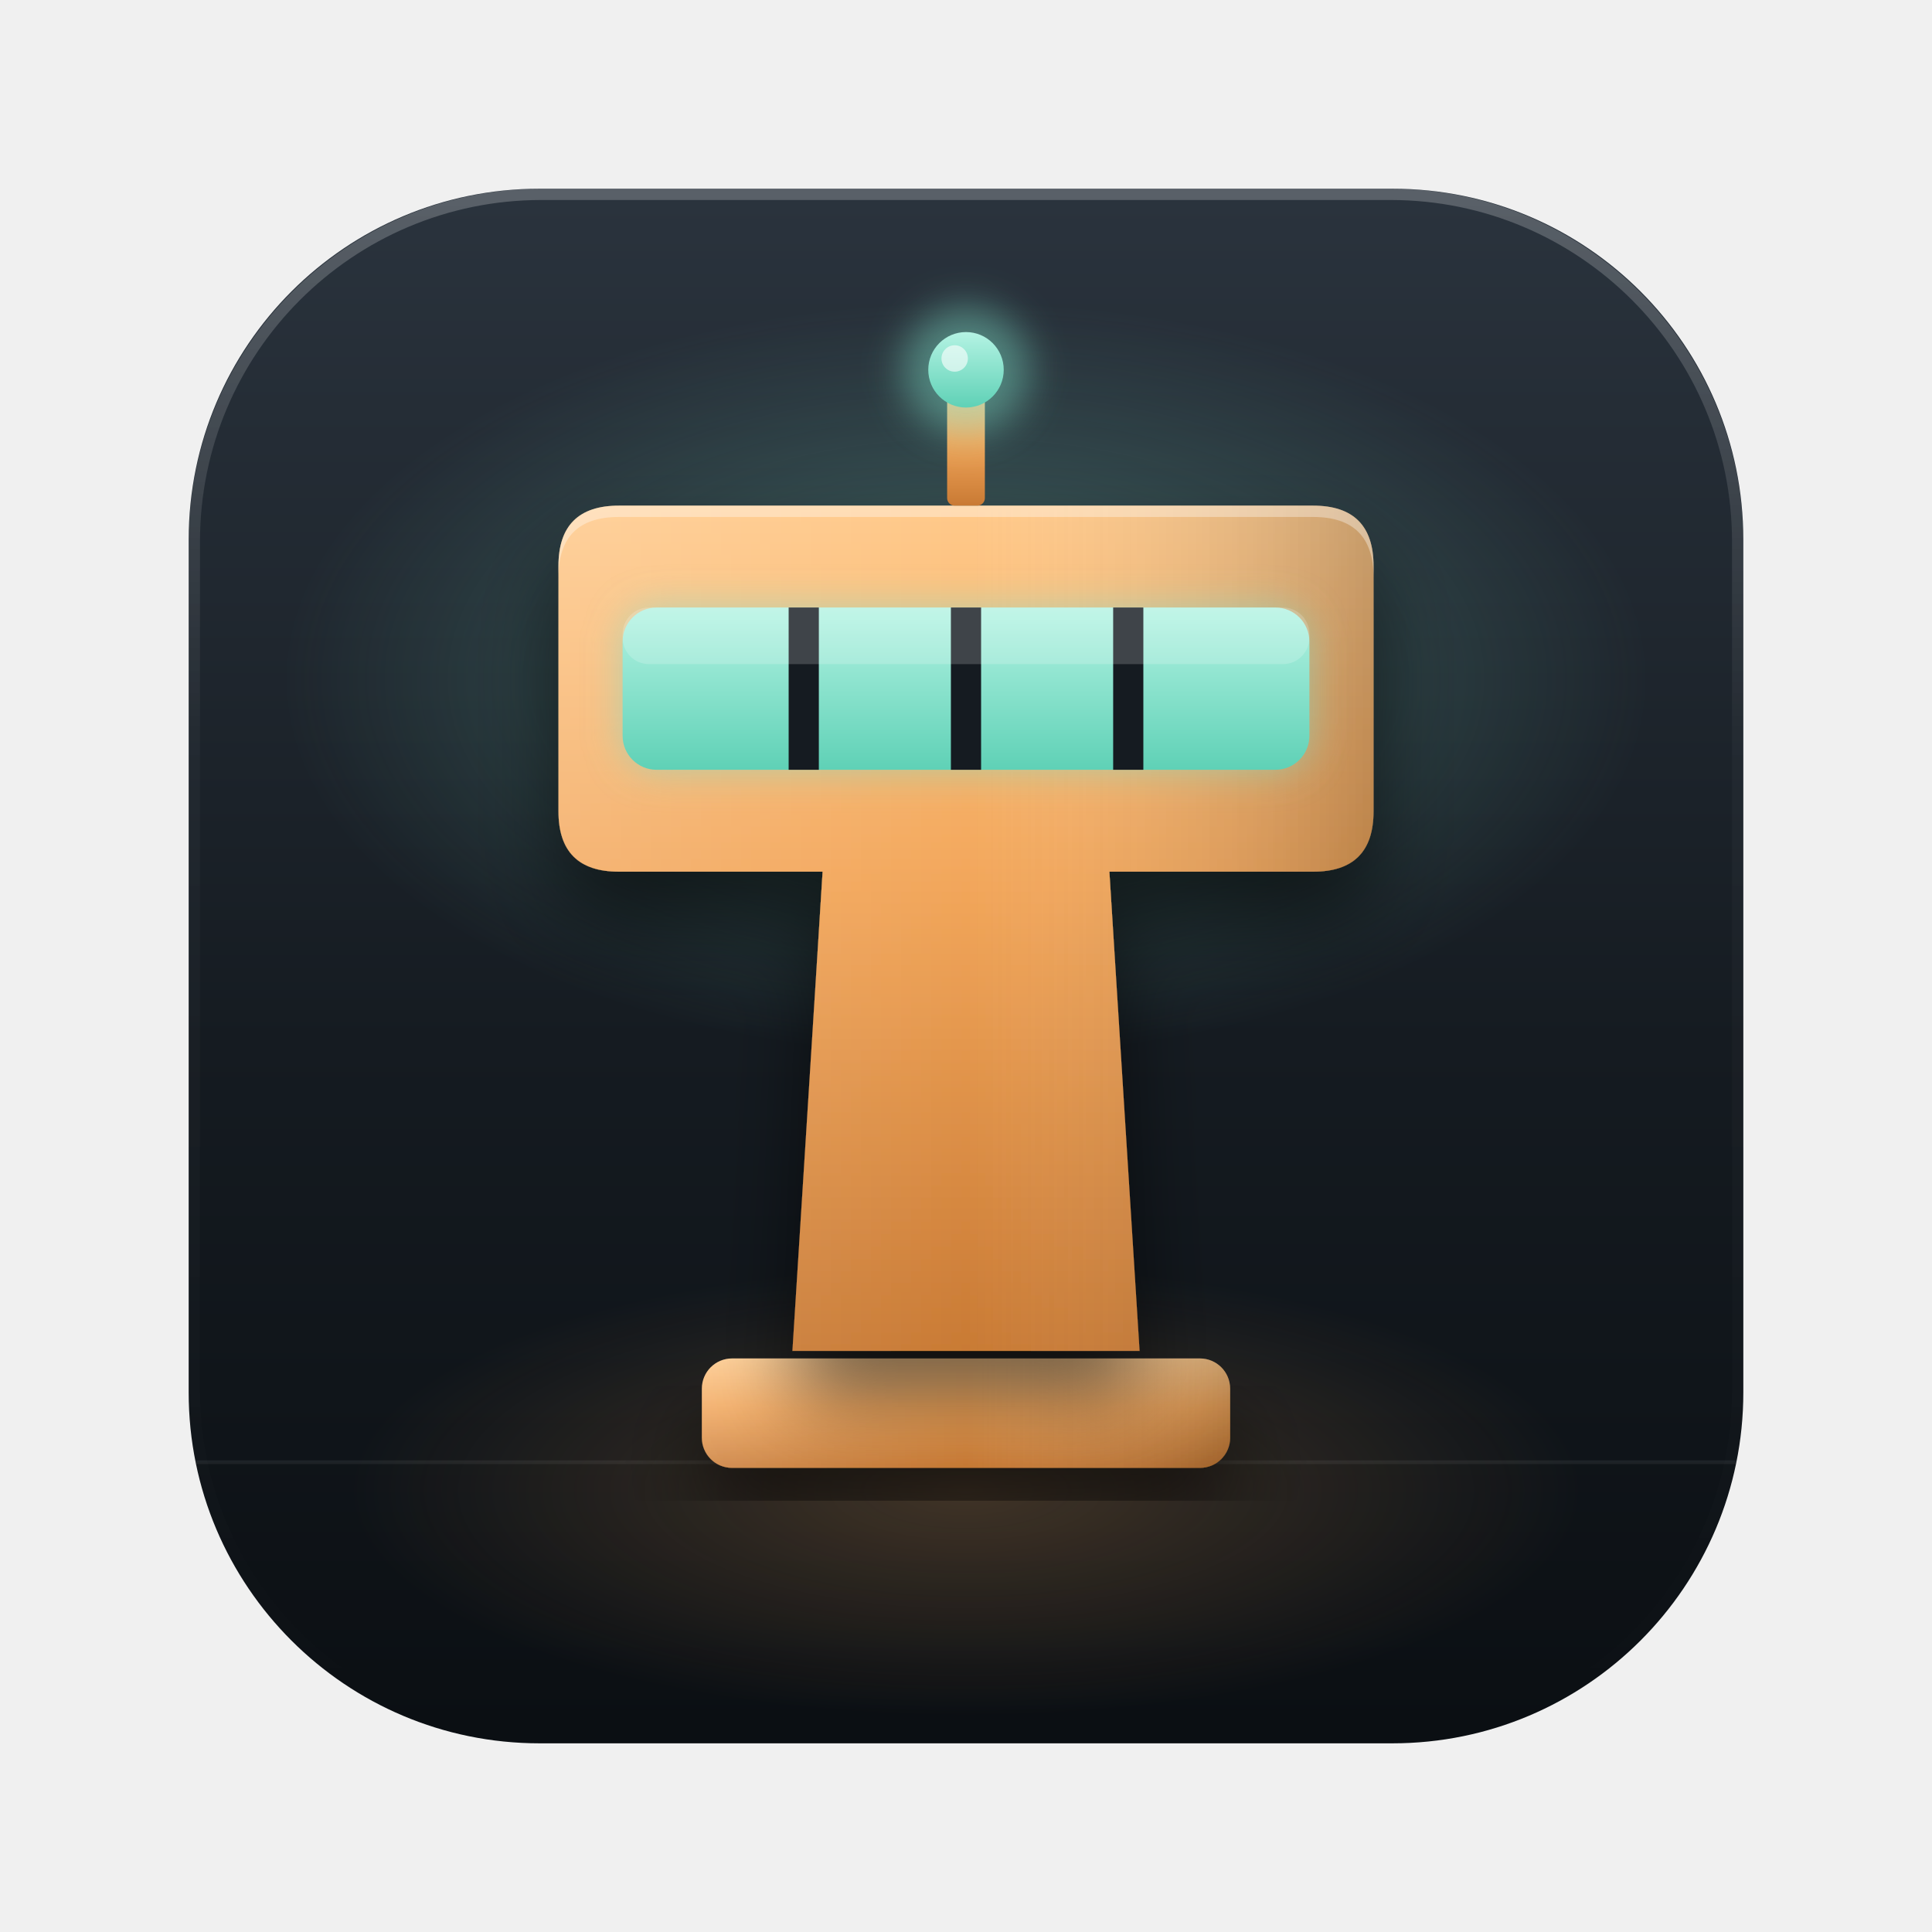
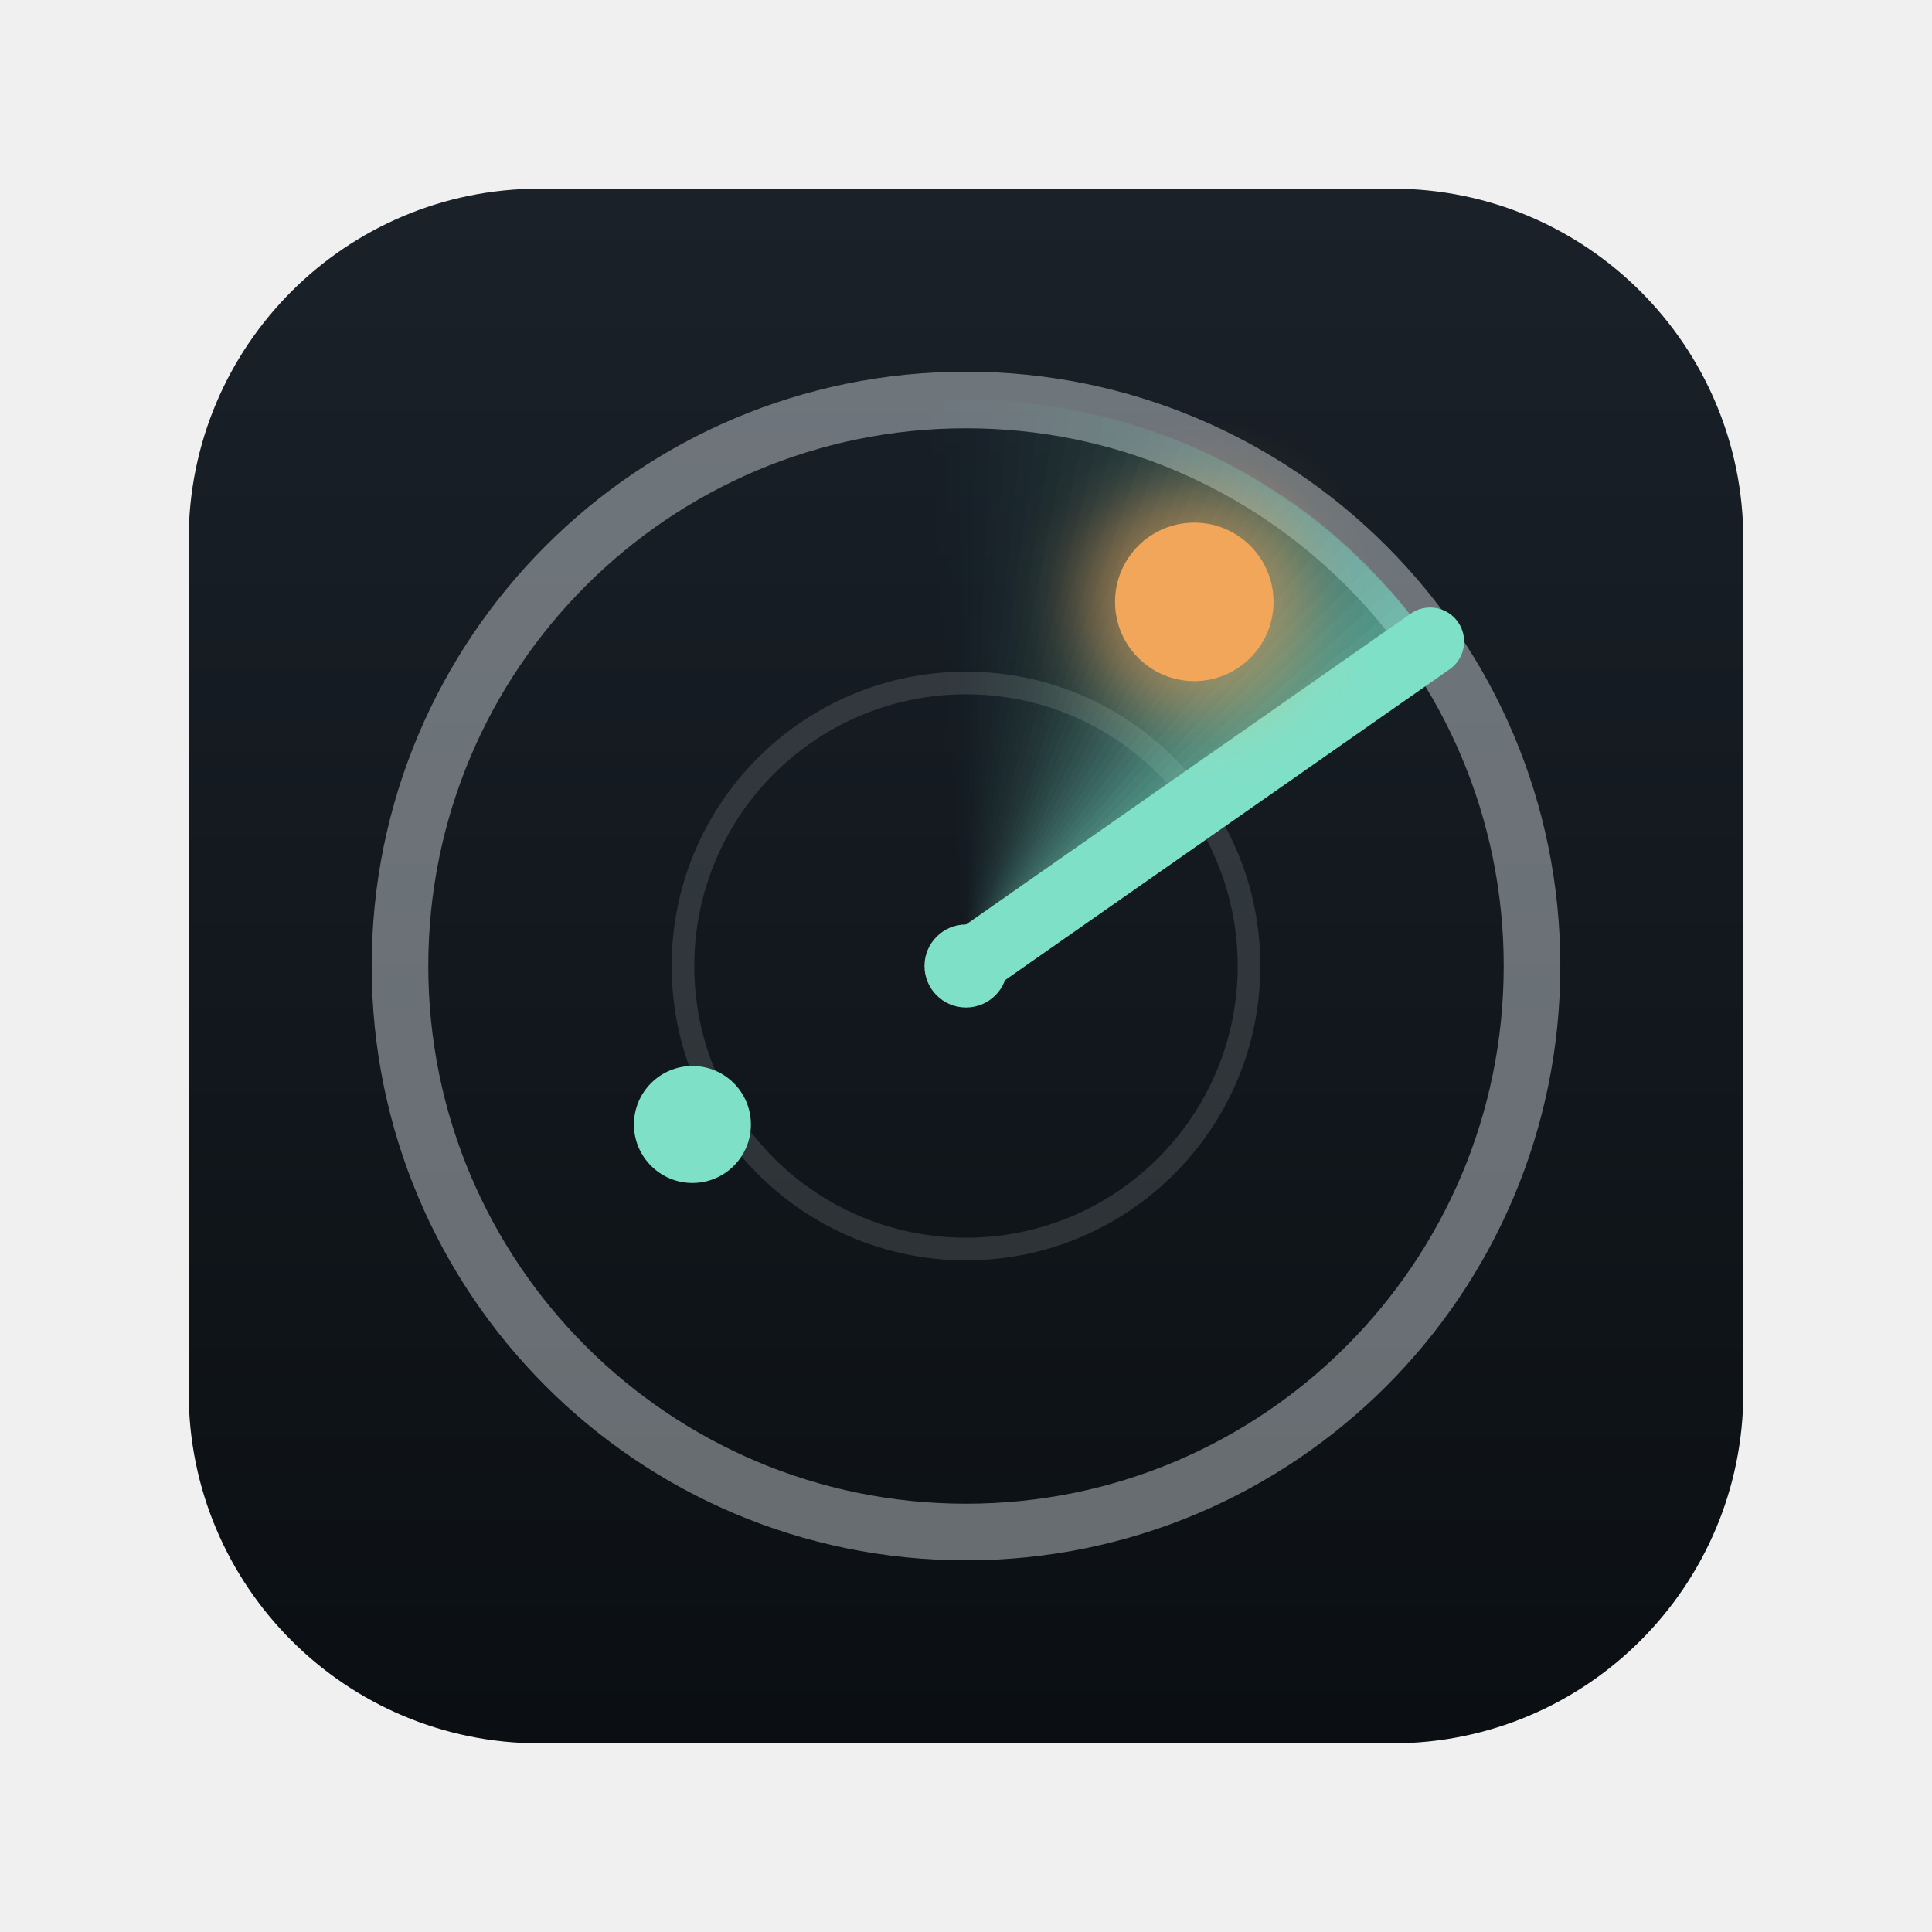
<svg xmlns="http://www.w3.org/2000/svg" width="1024" height="1024" viewBox="0 0 1024 1024">
  <defs>
-     <linearGradient id="bg" x1="0" y1="0" x2="0" y2="1">
-       <stop offset="0" stop-color="#2A333D" />
-       <stop offset="0.55" stop-color="#151B21" />
+     <linearGradient id="ink" x1="0" y1="0" x2="0" y2="1">
+       <stop offset="0" stop-color="#1A2129" />
      <stop offset="1" stop-color="#0B0F13" />
    </linearGradient>
-     <linearGradient id="rim" x1="0" y1="0" x2="0" y2="1">
-       <stop offset="0" stop-color="#FFFFFF" stop-opacity="0.22" />
-       <stop offset="0.35" stop-color="#FFFFFF" stop-opacity="0.03" />
-       <stop offset="1" stop-color="#FFFFFF" stop-opacity="0" />
-     </linearGradient>
-     <linearGradient id="amber" x1="0" y1="0" x2="0" y2="1">
-       <stop offset="0" stop-color="#FFC98A" />
-       <stop offset="0.45" stop-color="#F2A65A" />
-       <stop offset="1" stop-color="#C97A34" />
-     </linearGradient>
-     <linearGradient id="shade" x1="0" y1="0" x2="1" y2="0">
-       <stop offset="0" stop-color="#FFFFFF" stop-opacity="0.16" />
-       <stop offset="0.5" stop-color="#FFFFFF" stop-opacity="0" />
-       <stop offset="1" stop-color="#000000" stop-opacity="0.22" />
-     </linearGradient>
-     <linearGradient id="mint" x1="0" y1="0" x2="0" y2="1">
-       <stop offset="0" stop-color="#B4F3E3" />
-       <stop offset="1" stop-color="#5FD1B6" />
-     </linearGradient>
-     <radialGradient id="glowMint" cx="0.5" cy="0.5" r="0.5">
-       <stop offset="0" stop-color="#7FE0C8" stop-opacity="0.34" />
-       <stop offset="1" stop-color="#7FE0C8" stop-opacity="0" />
-     </radialGradient>
-     <radialGradient id="glowAmber" cx="0.5" cy="0.5" r="0.5">
-       <stop offset="0" stop-color="#F2A65A" stop-opacity="0.22" />
-       <stop offset="1" stop-color="#F2A65A" stop-opacity="0" />
-     </radialGradient>
-     <filter id="shadow" x="-20%" y="-20%" width="140%" height="150%">
-       <feGaussianBlur in="SourceAlpha" stdDeviation="22" />
-       <feOffset dy="26" result="b" />
-       <feComponentTransfer>
-         <feFuncA type="linear" slope="0.55" />
-       </feComponentTransfer>
-       <feMerge>
-         <feMergeNode />
-         <feMergeNode in="SourceGraphic" />
-       </feMerge>
+     <filter id="glow" x="-100%" y="-100%" width="300%" height="300%">
+       <feGaussianBlur stdDeviation="18" />
    </filter>
-     <filter id="soft" x="-50%" y="-50%" width="200%" height="200%">
-       <feGaussianBlur stdDeviation="10" />
-     </filter>
-     <clipPath id="tile">
-       <rect x="100" y="100" width="824" height="824" rx="186" />
-     </clipPath>
-     <path id="mark" d="       M 296 300       Q 296 268 328 268       L 696 268       Q 728 268 728 300       L 728 430       Q 728 462 696 462       L 588 462       L 604 716       L 420 716       L 436 462       L 328 462       Q 296 462 296 430       Z" />
  </defs>
-   <rect x="100" y="100" width="824" height="824" rx="186" fill="url(#bg)" />
-   <g clip-path="url(#tile)">
-     <ellipse cx="512" cy="360" rx="360" ry="200" fill="url(#glowMint)" />
-     <ellipse cx="512" cy="790" rx="330" ry="120" fill="url(#glowAmber)" />
-     <rect x="100" y="774" width="824" height="2" fill="#FFFFFF" fill-opacity="0.06" />
+   <rect x="100" y="100" width="824" height="824" rx="186" fill="url(#ink)" />
+   <circle cx="512" cy="512" r="150" fill="none" stroke="#E6ECF1" stroke-opacity="0.14" stroke-width="12" />
+   <circle cx="512" cy="512" r="300" fill="none" stroke="#E6ECF1" stroke-opacity="0.42" stroke-width="30" />
+   <g id="sweep" transform="rotate(0 512 512)" fill="#7FE0C8">
+     <path d="M512 512L433 223A300 300 0 0 1 758 340Z" fill-opacity="0" />
+     <path d="M512 512L441 221A300 300 0 0 1 758 340Z" fill-opacity="0.001" />
+     <path d="M512 512L449 219A300 300 0 0 1 758 340Z" fill-opacity="0.001" />
+     <path d="M512 512L458 217A300 300 0 0 1 758 340Z" fill-opacity="0.002" />
+     <path d="M512 512L466 216A300 300 0 0 1 758 340Z" fill-opacity="0.002" />
+     <path d="M512 512L474 214A300 300 0 0 1 758 340Z" fill-opacity="0.003" />
+     <path d="M512 512L483 213A300 300 0 0 1 758 340Z" fill-opacity="0.004" />
+     <path d="M512 512L492 213A300 300 0 0 1 758 340Z" fill-opacity="0.005" />
+     <path d="M512 512L500 212A300 300 0 0 1 758 340Z" fill-opacity="0.006" />
+     <path d="M512 512L509 212A300 300 0 0 1 758 340Z" fill-opacity="0.007" />
+     <path d="M512 512L517 212A300 300 0 0 1 758 340Z" fill-opacity="0.008" />
+     <path d="M512 512L526 212A300 300 0 0 1 758 340Z" fill-opacity="0.009" />
+     <path d="M512 512L534 213A300 300 0 0 1 758 340Z" fill-opacity="0.01" />
+     <path d="M512 512L543 214A300 300 0 0 1 758 340Z" fill-opacity="0.011" />
+     <path d="M512 512L551 215A300 300 0 0 1 758 340Z" fill-opacity="0.013" />
+     <path d="M512 512L560 216A300 300 0 0 1 758 340Z" fill-opacity="0.014" />
+     <path d="M512 512L568 217A300 300 0 0 1 758 340Z" fill-opacity="0.016" />
+     <path d="M512 512L577 219A300 300 0 0 1 758 340Z" fill-opacity="0.017" />
+     <path d="M512 512L585 221A300 300 0 0 1 758 340Z" fill-opacity="0.019" />
+     <path d="M512 512L593 223A300 300 0 0 1 758 340Z" fill-opacity="0.02" />
+     <path d="M512 512L602 226A300 300 0 0 1 758 340Z" fill-opacity="0.022" />
+     <path d="M512 512L610 228A300 300 0 0 1 758 340Z" fill-opacity="0.024" />
+     <path d="M512 512L618 231A300 300 0 0 1 758 340Z" fill-opacity="0.025" />
+     <path d="M512 512L626 234A300 300 0 0 1 758 340Z" fill-opacity="0.027" />
+     <path d="M512 512L634 238A300 300 0 0 1 758 340Z" fill-opacity="0.029" />
+     <path d="M512 512L641 241A300 300 0 0 1 758 340Z" fill-opacity="0.031" />
+     <path d="M512 512L649 245A300 300 0 0 1 758 340Z" fill-opacity="0.033" />
+     <path d="M512 512L657 249A300 300 0 0 1 758 340Z" fill-opacity="0.035" />
+     <path d="M512 512L664 253A300 300 0 0 1 758 340Z" fill-opacity="0.037" />
+     <path d="M512 512L671 258A300 300 0 0 1 758 340Z" fill-opacity="0.039" />
+     <path d="M512 512L679 262A300 300 0 0 1 758 340Z" fill-opacity="0.041" />
+     <path d="M512 512L686 267A300 300 0 0 1 758 340Z" fill-opacity="0.043" />
+     <path d="M512 512L693 272A300 300 0 0 1 758 340Z" fill-opacity="0.045" />
+     <path d="M512 512L699 278A300 300 0 0 1 758 340Z" fill-opacity="0.047" />
+     <path d="M512 512L706 283A300 300 0 0 1 758 340Z" fill-opacity="0.05" />
+     <path d="M512 512L712 289A300 300 0 0 1 758 340Z" fill-opacity="0.052" />
+     <path d="M512 512L719 295A300 300 0 0 1 758 340Z" fill-opacity="0.054" />
+     <path d="M512 512L725 301A300 300 0 0 1 758 340Z" fill-opacity="0.057" />
+     <path d="M512 512L731 307A300 300 0 0 1 758 340Z" fill-opacity="0.059" />
+     <path d="M512 512L737 313A300 300 0 0 1 758 340Z" fill-opacity="0.061" />
+     <path d="M512 512L742 320A300 300 0 0 1 758 340Z" fill-opacity="0.064" />
+     <path d="M512 512L748 326A300 300 0 0 1 758 340Z" fill-opacity="0.066" />
+     <path d="M512 512L753 333A300 300 0 0 1 758 340Z" fill-opacity="0.069" />
+     <path d="M512 512L758 340A300 300 0 0 1 758 340Z" fill-opacity="0.071" />
+     <line x1="512" y1="512" x2="758" y2="340" stroke="#7FE0C8" stroke-width="36" stroke-linecap="round" />
  </g>
-   <rect x="103" y="103" width="818" height="818" rx="184" fill="none" stroke="url(#rim)" stroke-width="6" />
-   <g filter="url(#shadow)">
-     <rect x="372" y="720" width="280" height="58" rx="16" fill="url(#amber)" />
-     <rect x="372" y="720" width="280" height="58" rx="16" fill="url(#shade)" />
+   <circle cx="512" cy="512" r="22" fill="#7FE0C8" />
+   <g id="blips">
+     <circle cx="633" cy="319" r="60" fill="#F2A65A" fill-opacity="0.55" filter="url(#glow)" />
+     <circle cx="633" cy="319" r="42" fill="#F2A65A" />
+     <circle cx="367" cy="596" r="31" fill="#7FE0C8" />
  </g>
-   <g filter="url(#shadow)">
-     <use href="#mark" fill="url(#amber)" />
-     <use href="#mark" fill="url(#shade)" />
-     <path d="M 328 268 L 696 268 Q 728 268 728 300 L 728 306 Q 728 274 696 274 L 328 274 Q 296 274 296 306 L 296 300 Q 296 268 328 268 Z" fill="#FFFFFF" fill-opacity="0.35" />
-   </g>
-   <rect x="330" y="322" width="364" height="86" rx="18" fill="#7FE0C8" fill-opacity="0.55" filter="url(#soft)" />
-   <rect x="330" y="322" width="364" height="86" rx="18" fill="url(#mint)" />
-   <rect x="418" y="322" width="16" height="86" fill="#151B21" />
-   <rect x="504" y="322" width="16" height="86" fill="#151B21" />
-   <rect x="590" y="322" width="16" height="86" fill="#151B21" />
-   <rect x="330" y="322" width="364" height="30" rx="14" fill="#FFFFFF" fill-opacity="0.18" />
-   <rect x="502" y="206" width="20" height="62" rx="4" fill="url(#amber)" />
-   <circle cx="512" cy="196" r="34" fill="#7FE0C8" fill-opacity="0.45" filter="url(#soft)" />
-   <circle cx="512" cy="196" r="20" fill="url(#mint)" />
-   <circle cx="506" cy="190" r="7" fill="#FFFFFF" fill-opacity="0.6" />
</svg>
